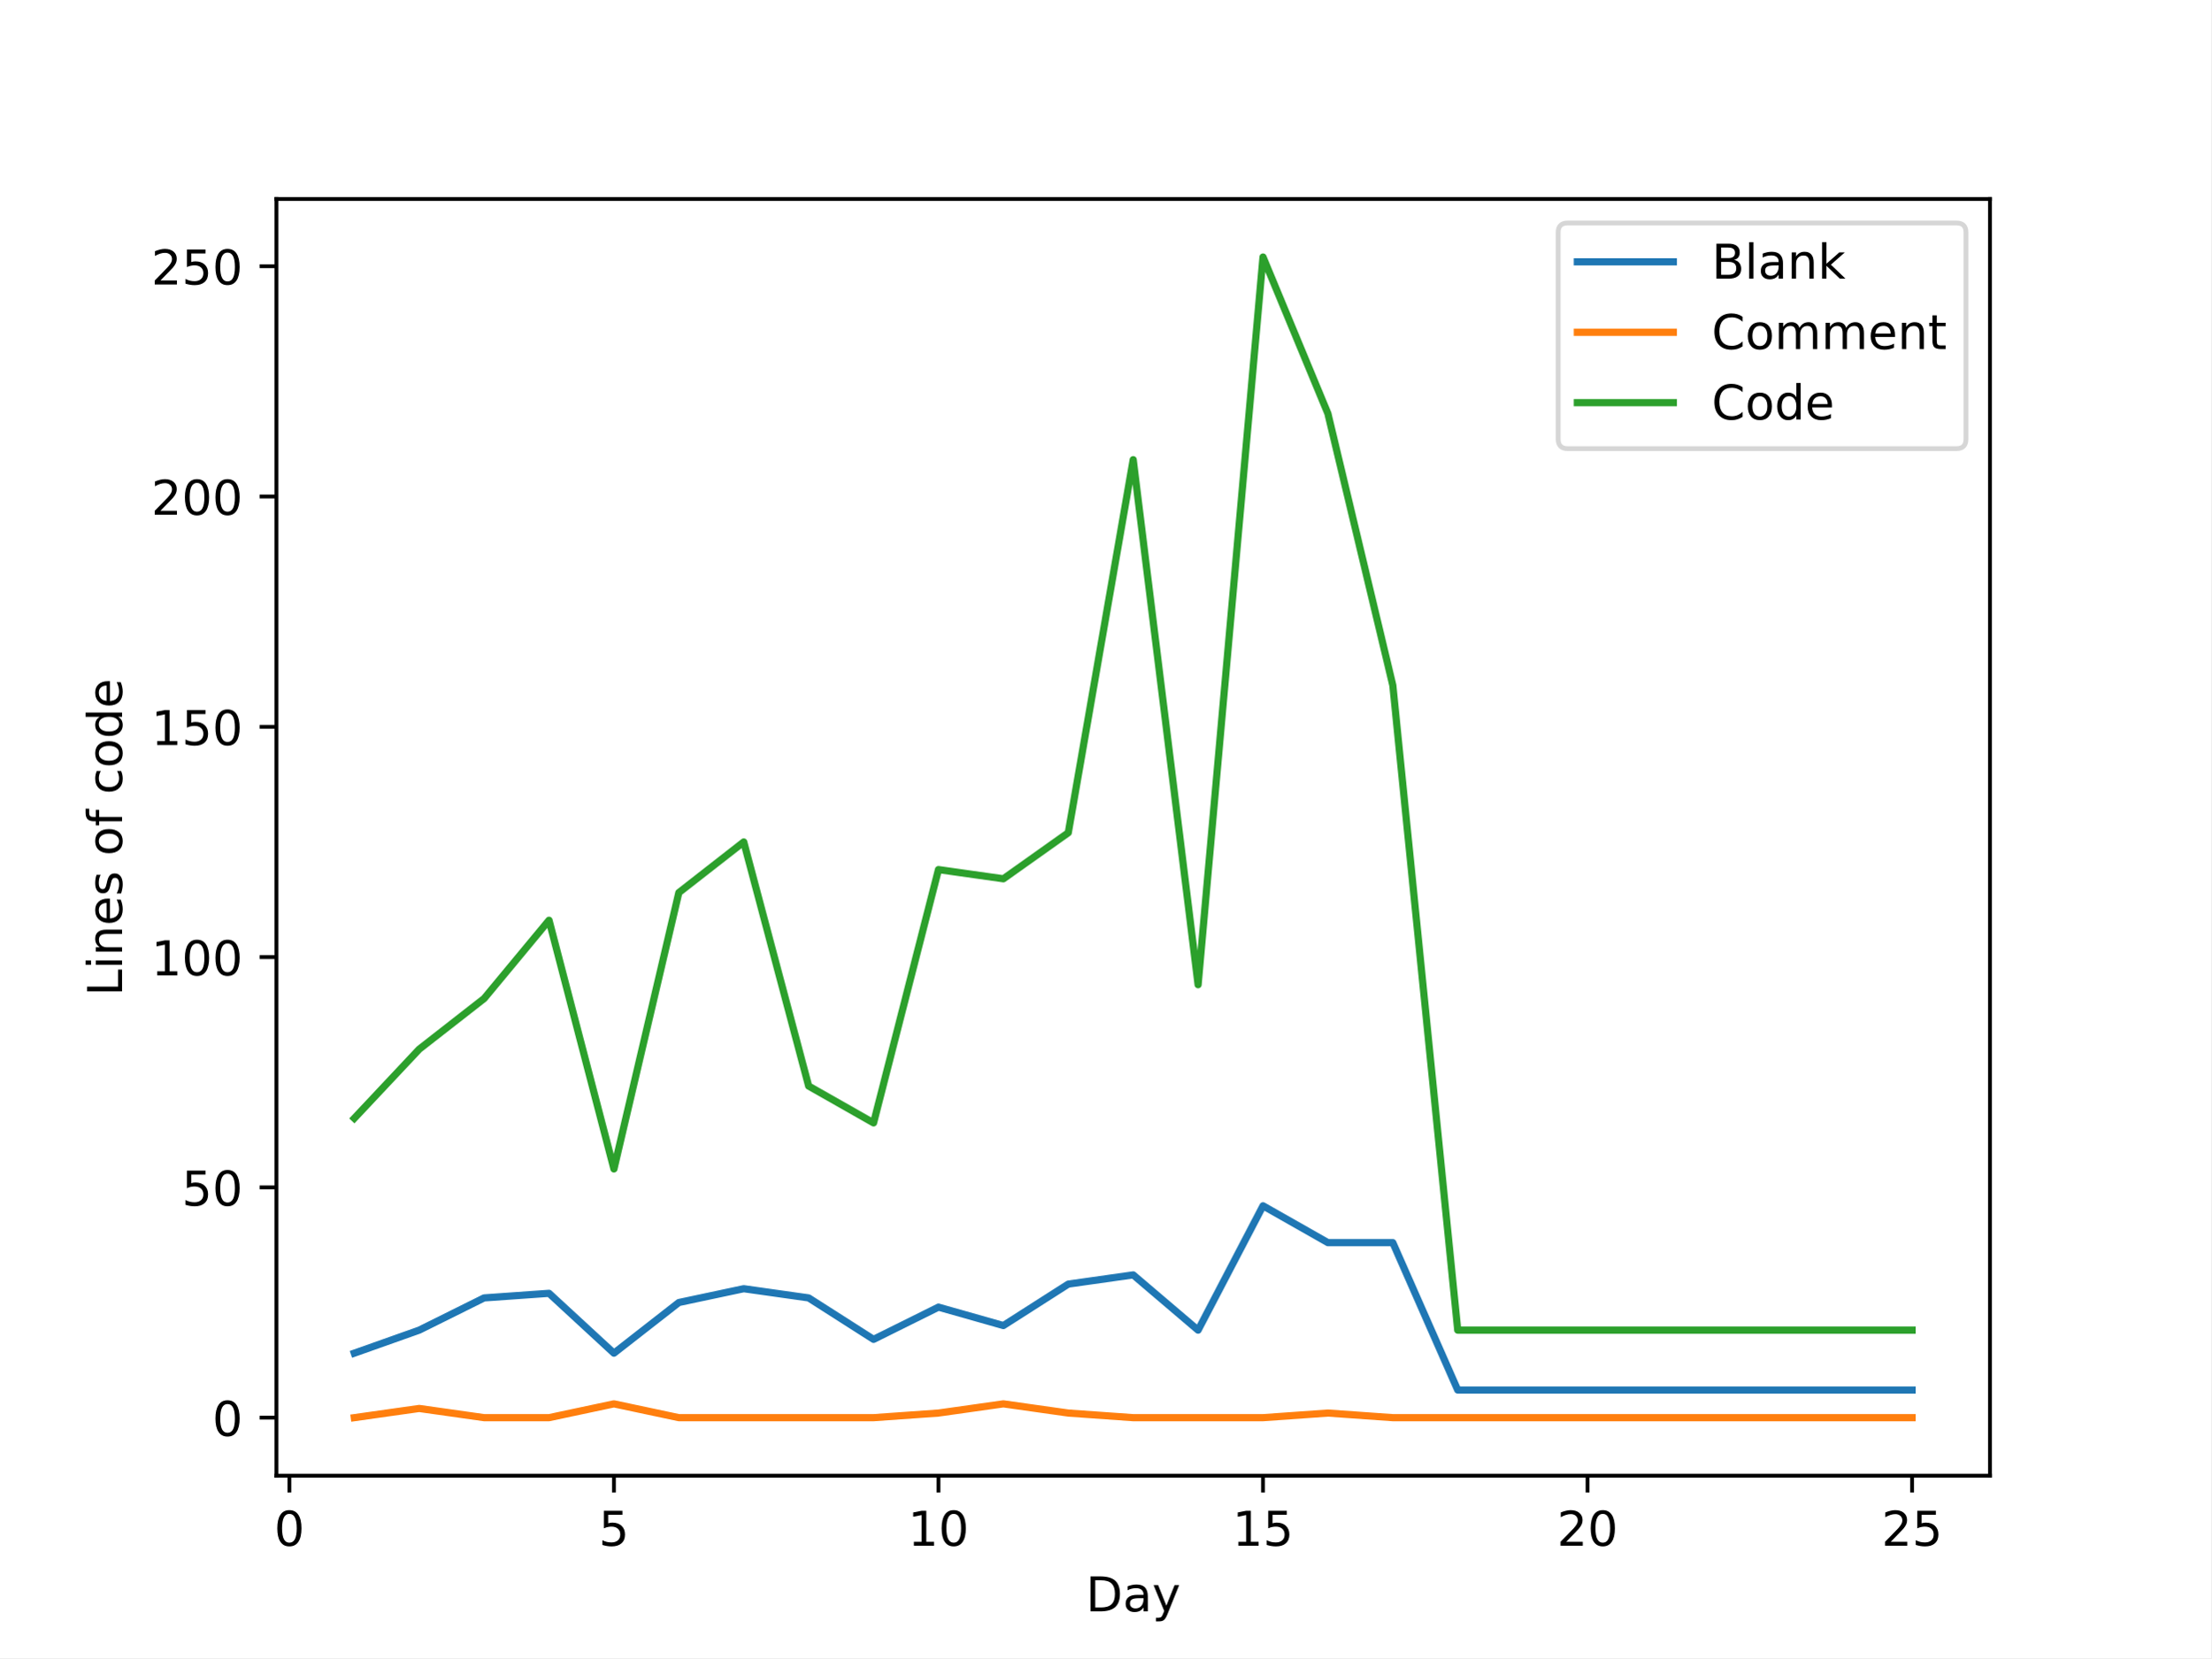
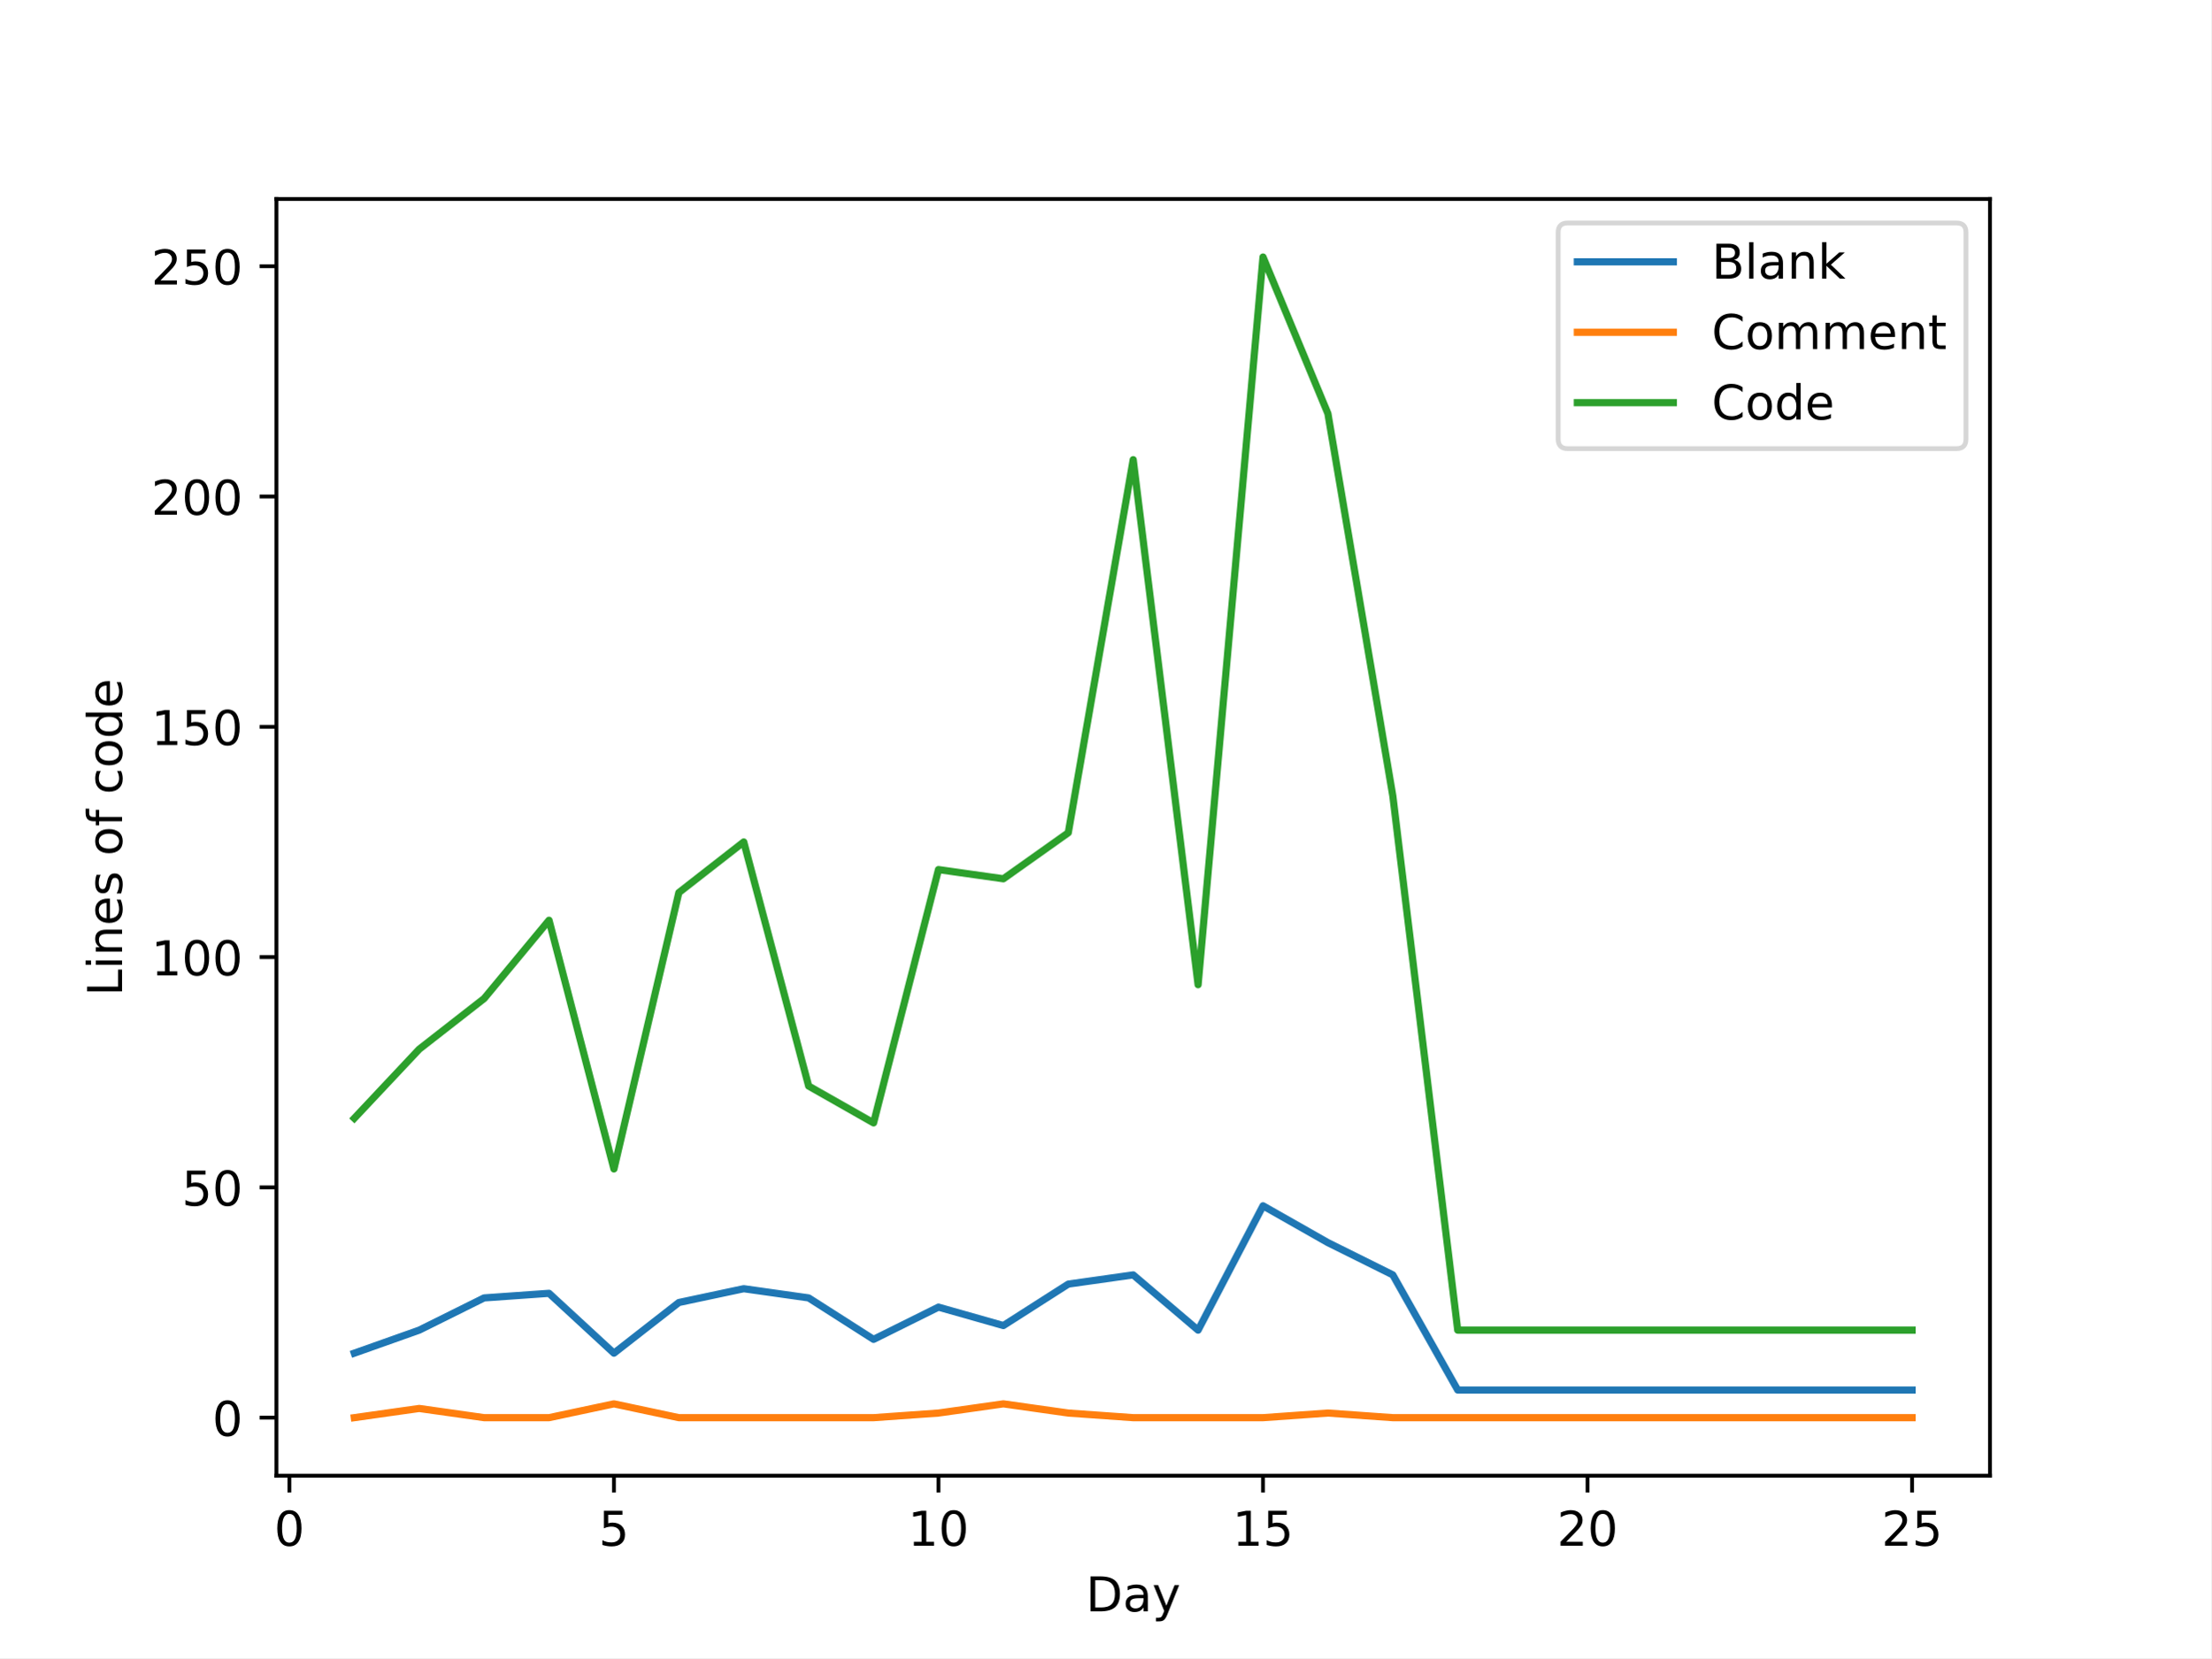
<svg xmlns="http://www.w3.org/2000/svg" xmlns:xlink="http://www.w3.org/1999/xlink" height="345.6pt" version="1.1" viewBox="0 0 460.8 345.6" width="460.8pt">
  <defs>
    <style type="text/css">
*{stroke-linecap:butt;stroke-linejoin:round;}
  </style>
  </defs>
  <g id="figure_1">
    <g id="patch_1">
      <path d="M 0 345.6  L 460.8 345.6  L 460.8 0  L 0 0  z " style="fill:#ffffff;" />
    </g>
    <g id="axes_1">
      <g id="patch_2">
        <path d="M 57.6 307.584  L 414.72 307.584  L 414.72 41.472  L 57.6 41.472  z " style="fill:#ffffff;" />
      </g>
      <g id="matplotlib.axis_1">
        <g id="xtick_1">
          <g id="line2d_1">
            <defs>
-               <path d="M 0 0  L 0 3.5  " id="m1883bfe898" style="stroke:#000000;stroke-width:0.8;" />
-             </defs>
-             <g>
-               <use style="stroke:#000000;stroke-width:0.8;" x="60.305" xlink:href="#m1883bfe898" y="307.584" />
+               <path d="M 0 0  L 0 3.5  " id="md180c468f1" style="stroke:#000000;stroke-width:0.8;" />
+             </defs>
+             <g>
+               <use style="stroke:#000000;stroke-width:0.8;" x="60.305" xlink:href="#md180c468f1" y="307.584" />
            </g>
          </g>
          <g id="text_1">
            <defs>
              <path d="M 31.781 66.406  Q 24.172 66.406 20.328 58.906  Q 16.5 51.422 16.5 36.375  Q 16.5 21.391 20.328 13.891  Q 24.172 6.391 31.781 6.391  Q 39.453 6.391 43.281 13.891  Q 47.125 21.391 47.125 36.375  Q 47.125 51.422 43.281 58.906  Q 39.453 66.406 31.781 66.406  z M 31.781 74.219  Q 44.047 74.219 50.516 64.516  Q 56.984 54.828 56.984 36.375  Q 56.984 17.969 50.516 8.266  Q 44.047 -1.422 31.781 -1.422  Q 19.531 -1.422 13.062 8.266  Q 6.594 17.969 6.594 36.375  Q 6.594 54.828 13.062 64.516  Q 19.531 74.219 31.781 74.219  z " id="DejaVuSans-48" />
            </defs>
            <g transform="translate(57.12421 322.1824)scale(0.1 -0.1)">
              <use xlink:href="#DejaVuSans-48" />
            </g>
          </g>
        </g>
        <g id="xtick_2">
          <g id="line2d_2">
            <g>
-               <use style="stroke:#000000;stroke-width:0.8;" x="127.942" xlink:href="#m1883bfe898" y="307.584" />
+               <use style="stroke:#000000;stroke-width:0.8;" x="127.942" xlink:href="#md180c468f1" y="307.584" />
            </g>
          </g>
          <g id="text_2">
            <defs>
              <path d="M 10.797 72.906  L 49.516 72.906  L 49.516 64.594  L 19.828 64.594  L 19.828 46.734  Q 21.969 47.469 24.109 47.828  Q 26.266 48.188 28.422 48.188  Q 40.625 48.188 47.75 41.5  Q 54.891 34.812 54.891 23.391  Q 54.891 11.625 47.562 5.094  Q 40.234 -1.422 26.906 -1.422  Q 22.312 -1.422 17.547 -0.641  Q 12.797 0.141 7.719 1.703  L 7.719 11.625  Q 12.109 9.234 16.797 8.062  Q 21.484 6.891 26.703 6.891  Q 35.156 6.891 40.078 11.328  Q 45.016 15.766 45.016 23.391  Q 45.016 31 40.078 35.438  Q 35.156 39.891 26.703 39.891  Q 22.75 39.891 18.812 39.016  Q 14.891 38.141 10.797 36.281  z " id="DejaVuSans-53" />
            </defs>
            <g transform="translate(124.7606 322.1824)scale(0.1 -0.1)">
              <use xlink:href="#DejaVuSans-53" />
            </g>
          </g>
        </g>
        <g id="xtick_3">
          <g id="line2d_3">
            <g>
-               <use style="stroke:#000000;stroke-width:0.8;" x="195.578" xlink:href="#m1883bfe898" y="307.584" />
+               <use style="stroke:#000000;stroke-width:0.8;" x="195.578" xlink:href="#md180c468f1" y="307.584" />
            </g>
          </g>
          <g id="text_3">
            <defs>
              <path d="M 12.406 8.297  L 28.516 8.297  L 28.516 63.922  L 10.984 60.406  L 10.984 69.391  L 28.422 72.906  L 38.281 72.906  L 38.281 8.297  L 54.391 8.297  L 54.391 0  L 12.406 0  z " id="DejaVuSans-49" />
            </defs>
            <g transform="translate(189.2157 322.1824)scale(0.1 -0.1)">
              <use xlink:href="#DejaVuSans-49" />
              <use x="63.623" xlink:href="#DejaVuSans-48" />
            </g>
          </g>
        </g>
        <g id="xtick_4">
          <g id="line2d_4">
            <g>
-               <use style="stroke:#000000;stroke-width:0.8;" x="263.215" xlink:href="#m1883bfe898" y="307.584" />
+               <use style="stroke:#000000;stroke-width:0.8;" x="263.215" xlink:href="#md180c468f1" y="307.584" />
            </g>
          </g>
          <g id="text_4">
            <g transform="translate(256.852 322.1824)scale(0.1 -0.1)">
              <use xlink:href="#DejaVuSans-49" />
              <use x="63.623" xlink:href="#DejaVuSans-53" />
            </g>
          </g>
        </g>
        <g id="xtick_5">
          <g id="line2d_5">
            <g>
-               <use style="stroke:#000000;stroke-width:0.8;" x="330.851" xlink:href="#m1883bfe898" y="307.584" />
+               <use style="stroke:#000000;stroke-width:0.8;" x="330.851" xlink:href="#md180c468f1" y="307.584" />
            </g>
          </g>
          <g id="text_5">
            <defs>
              <path d="M 19.188 8.297  L 53.609 8.297  L 53.609 0  L 7.328 0  L 7.328 8.297  Q 12.938 14.109 22.625 23.891  Q 32.328 33.688 34.812 36.531  Q 39.547 41.844 41.422 45.531  Q 43.312 49.219 43.312 52.781  Q 43.312 58.594 39.234 62.25  Q 35.156 65.922 28.609 65.922  Q 23.969 65.922 18.812 64.312  Q 13.672 62.703 7.812 59.422  L 7.812 69.391  Q 13.766 71.781 18.938 73  Q 24.125 74.219 28.422 74.219  Q 39.75 74.219 46.484 68.547  Q 53.219 62.891 53.219 53.422  Q 53.219 48.922 51.531 44.891  Q 49.859 40.875 45.406 35.406  Q 44.188 33.984 37.641 27.219  Q 31.109 20.453 19.188 8.297  z " id="DejaVuSans-50" />
            </defs>
            <g transform="translate(324.4884 322.1824)scale(0.1 -0.1)">
              <use xlink:href="#DejaVuSans-50" />
              <use x="63.623" xlink:href="#DejaVuSans-48" />
            </g>
          </g>
        </g>
        <g id="xtick_6">
          <g id="line2d_6">
            <g>
-               <use style="stroke:#000000;stroke-width:0.8;" x="398.487" xlink:href="#m1883bfe898" y="307.584" />
+               <use style="stroke:#000000;stroke-width:0.8;" x="398.487" xlink:href="#md180c468f1" y="307.584" />
            </g>
          </g>
          <g id="text_6">
            <g transform="translate(392.1248 322.1824)scale(0.1 -0.1)">
              <use xlink:href="#DejaVuSans-50" />
              <use x="63.623" xlink:href="#DejaVuSans-53" />
            </g>
          </g>
        </g>
        <g id="text_7">
          <defs>
            <path d="M 19.672 64.797  L 19.672 8.109  L 31.594 8.109  Q 46.688 8.109 53.688 14.938  Q 60.688 21.781 60.688 36.531  Q 60.688 51.172 53.688 57.984  Q 46.688 64.797 31.594 64.797  z M 9.812 72.906  L 30.078 72.906  Q 51.266 72.906 61.172 64.094  Q 71.094 55.281 71.094 36.531  Q 71.094 17.672 61.125 8.828  Q 51.172 0 30.078 0  L 9.812 0  z " id="DejaVuSans-68" />
            <path d="M 34.281 27.484  Q 23.391 27.484 19.188 25  Q 14.984 22.516 14.984 16.5  Q 14.984 11.719 18.141 8.906  Q 21.297 6.109 26.703 6.109  Q 34.188 6.109 38.703 11.406  Q 43.219 16.703 43.219 25.484  L 43.219 27.484  z M 52.203 31.203  L 52.203 0  L 43.219 0  L 43.219 8.297  Q 40.141 3.328 35.547 0.953  Q 30.953 -1.422 24.312 -1.422  Q 15.922 -1.422 10.953 3.297  Q 6 8.016 6 15.922  Q 6 25.141 12.172 29.828  Q 18.359 34.516 30.609 34.516  L 43.219 34.516  L 43.219 35.406  Q 43.219 41.609 39.141 45  Q 35.062 48.391 27.688 48.391  Q 23 48.391 18.547 47.266  Q 14.109 46.141 10.016 43.891  L 10.016 52.203  Q 14.938 54.109 19.578 55.047  Q 24.219 56 28.609 56  Q 40.484 56 46.344 49.844  Q 52.203 43.703 52.203 31.203  z " id="DejaVuSans-97" />
            <path d="M 32.172 -5.078  Q 28.375 -14.844 24.75 -17.812  Q 21.141 -20.797 15.094 -20.797  L 7.906 -20.797  L 7.906 -13.281  L 13.188 -13.281  Q 16.891 -13.281 18.938 -11.516  Q 21 -9.766 23.484 -3.219  L 25.094 0.875  L 2.984 54.688  L 12.5 54.688  L 29.594 11.922  L 46.688 54.688  L 56.203 54.688  z " id="DejaVuSans-121" />
          </defs>
          <g transform="translate(226.2866 335.8606)scale(0.1 -0.1)">
            <use xlink:href="#DejaVuSans-68" />
            <use x="77.002" xlink:href="#DejaVuSans-97" />
            <use x="138.281" xlink:href="#DejaVuSans-121" />
          </g>
        </g>
      </g>
      <g id="matplotlib.axis_2">
        <g id="ytick_1">
          <g id="line2d_7">
            <defs>
-               <path d="M 0 0  L -3.5 0  " id="m6ecc85d2eb" style="stroke:#000000;stroke-width:0.8;" />
-             </defs>
-             <g>
-               <use style="stroke:#000000;stroke-width:0.8;" x="57.6" xlink:href="#m6ecc85d2eb" y="295.488" />
+               <path d="M 0 0  L -3.5 0  " id="mf0f7226eb2" style="stroke:#000000;stroke-width:0.8;" />
+             </defs>
+             <g>
+               <use style="stroke:#000000;stroke-width:0.8;" x="57.6" xlink:href="#mf0f7226eb2" y="295.488" />
            </g>
          </g>
          <g id="text_8">
            <g transform="translate(44.2375 299.2872)scale(0.1 -0.1)">
              <use xlink:href="#DejaVuSans-48" />
            </g>
          </g>
        </g>
        <g id="ytick_2">
          <g id="line2d_8">
            <g>
-               <use style="stroke:#000000;stroke-width:0.8;" x="57.6" xlink:href="#m6ecc85d2eb" y="247.488" />
+               <use style="stroke:#000000;stroke-width:0.8;" x="57.6" xlink:href="#mf0f7226eb2" y="247.488" />
            </g>
          </g>
          <g id="text_9">
            <g transform="translate(37.875 251.2872)scale(0.1 -0.1)">
              <use xlink:href="#DejaVuSans-53" />
              <use x="63.623" xlink:href="#DejaVuSans-48" />
            </g>
          </g>
        </g>
        <g id="ytick_3">
          <g id="line2d_9">
            <g>
-               <use style="stroke:#000000;stroke-width:0.8;" x="57.6" xlink:href="#m6ecc85d2eb" y="199.488" />
+               <use style="stroke:#000000;stroke-width:0.8;" x="57.6" xlink:href="#mf0f7226eb2" y="199.488" />
            </g>
          </g>
          <g id="text_10">
            <g transform="translate(31.5125 203.2872)scale(0.1 -0.1)">
              <use xlink:href="#DejaVuSans-49" />
              <use x="63.623" xlink:href="#DejaVuSans-48" />
              <use x="127.246" xlink:href="#DejaVuSans-48" />
            </g>
          </g>
        </g>
        <g id="ytick_4">
          <g id="line2d_10">
            <g>
-               <use style="stroke:#000000;stroke-width:0.8;" x="57.6" xlink:href="#m6ecc85d2eb" y="151.488" />
+               <use style="stroke:#000000;stroke-width:0.8;" x="57.6" xlink:href="#mf0f7226eb2" y="151.488" />
            </g>
          </g>
          <g id="text_11">
            <g transform="translate(31.5125 155.2872)scale(0.1 -0.1)">
              <use xlink:href="#DejaVuSans-49" />
              <use x="63.623" xlink:href="#DejaVuSans-53" />
              <use x="127.246" xlink:href="#DejaVuSans-48" />
            </g>
          </g>
        </g>
        <g id="ytick_5">
          <g id="line2d_11">
            <g>
-               <use style="stroke:#000000;stroke-width:0.8;" x="57.6" xlink:href="#m6ecc85d2eb" y="103.488" />
+               <use style="stroke:#000000;stroke-width:0.8;" x="57.6" xlink:href="#mf0f7226eb2" y="103.488" />
            </g>
          </g>
          <g id="text_12">
            <g transform="translate(31.5125 107.2872)scale(0.1 -0.1)">
              <use xlink:href="#DejaVuSans-50" />
              <use x="63.623" xlink:href="#DejaVuSans-48" />
              <use x="127.246" xlink:href="#DejaVuSans-48" />
            </g>
          </g>
        </g>
        <g id="ytick_6">
          <g id="line2d_12">
            <g>
-               <use style="stroke:#000000;stroke-width:0.8;" x="57.6" xlink:href="#m6ecc85d2eb" y="55.488" />
+               <use style="stroke:#000000;stroke-width:0.8;" x="57.6" xlink:href="#mf0f7226eb2" y="55.488" />
            </g>
          </g>
          <g id="text_13">
            <g transform="translate(31.5125 59.28722)scale(0.1 -0.1)">
              <use xlink:href="#DejaVuSans-50" />
              <use x="63.623" xlink:href="#DejaVuSans-53" />
              <use x="127.246" xlink:href="#DejaVuSans-48" />
            </g>
          </g>
        </g>
        <g id="text_14">
          <defs>
            <path d="M 9.812 72.906  L 19.672 72.906  L 19.672 8.297  L 55.172 8.297  L 55.172 0  L 9.812 0  z " id="DejaVuSans-76" />
            <path d="M 9.422 54.688  L 18.406 54.688  L 18.406 0  L 9.422 0  z M 9.422 75.984  L 18.406 75.984  L 18.406 64.594  L 9.422 64.594  z " id="DejaVuSans-105" />
            <path d="M 54.891 33.016  L 54.891 0  L 45.906 0  L 45.906 32.719  Q 45.906 40.484 42.875 44.328  Q 39.844 48.188 33.797 48.188  Q 26.516 48.188 22.312 43.547  Q 18.109 38.922 18.109 30.906  L 18.109 0  L 9.078 0  L 9.078 54.688  L 18.109 54.688  L 18.109 46.188  Q 21.344 51.125 25.703 53.562  Q 30.078 56 35.797 56  Q 45.219 56 50.047 50.172  Q 54.891 44.344 54.891 33.016  z " id="DejaVuSans-110" />
            <path d="M 56.203 29.594  L 56.203 25.203  L 14.891 25.203  Q 15.484 15.922 20.484 11.062  Q 25.484 6.203 34.422 6.203  Q 39.594 6.203 44.453 7.469  Q 49.312 8.734 54.109 11.281  L 54.109 2.781  Q 49.266 0.734 44.188 -0.344  Q 39.109 -1.422 33.891 -1.422  Q 20.797 -1.422 13.156 6.188  Q 5.516 13.812 5.516 26.812  Q 5.516 40.234 12.766 48.109  Q 20.016 56 32.328 56  Q 43.359 56 49.781 48.891  Q 56.203 41.797 56.203 29.594  z M 47.219 32.234  Q 47.125 39.594 43.094 43.984  Q 39.062 48.391 32.422 48.391  Q 24.906 48.391 20.391 44.141  Q 15.875 39.891 15.188 32.172  z " id="DejaVuSans-101" />
            <path d="M 44.281 53.078  L 44.281 44.578  Q 40.484 46.531 36.375 47.5  Q 32.281 48.484 27.875 48.484  Q 21.188 48.484 17.844 46.438  Q 14.5 44.391 14.5 40.281  Q 14.5 37.156 16.891 35.375  Q 19.281 33.594 26.516 31.984  L 29.594 31.297  Q 39.156 29.25 43.188 25.516  Q 47.219 21.781 47.219 15.094  Q 47.219 7.469 41.188 3.016  Q 35.156 -1.422 24.609 -1.422  Q 20.219 -1.422 15.453 -0.562  Q 10.688 0.297 5.422 2  L 5.422 11.281  Q 10.406 8.688 15.234 7.391  Q 20.062 6.109 24.812 6.109  Q 31.156 6.109 34.562 8.281  Q 37.984 10.453 37.984 14.406  Q 37.984 18.062 35.516 20.016  Q 33.062 21.969 24.703 23.781  L 21.578 24.516  Q 13.234 26.266 9.516 29.906  Q 5.812 33.547 5.812 39.891  Q 5.812 47.609 11.281 51.797  Q 16.75 56 26.812 56  Q 31.781 56 36.172 55.266  Q 40.578 54.547 44.281 53.078  z " id="DejaVuSans-115" />
            <path id="DejaVuSans-32" />
            <path d="M 30.609 48.391  Q 23.391 48.391 19.188 42.75  Q 14.984 37.109 14.984 27.297  Q 14.984 17.484 19.156 11.844  Q 23.344 6.203 30.609 6.203  Q 37.797 6.203 41.984 11.859  Q 46.188 17.531 46.188 27.297  Q 46.188 37.016 41.984 42.703  Q 37.797 48.391 30.609 48.391  z M 30.609 56  Q 42.328 56 49.016 48.375  Q 55.719 40.766 55.719 27.297  Q 55.719 13.875 49.016 6.219  Q 42.328 -1.422 30.609 -1.422  Q 18.844 -1.422 12.172 6.219  Q 5.516 13.875 5.516 27.297  Q 5.516 40.766 12.172 48.375  Q 18.844 56 30.609 56  z " id="DejaVuSans-111" />
            <path d="M 37.109 75.984  L 37.109 68.5  L 28.516 68.5  Q 23.688 68.5 21.797 66.547  Q 19.922 64.594 19.922 59.516  L 19.922 54.688  L 34.719 54.688  L 34.719 47.703  L 19.922 47.703  L 19.922 0  L 10.891 0  L 10.891 47.703  L 2.297 47.703  L 2.297 54.688  L 10.891 54.688  L 10.891 58.5  Q 10.891 67.625 15.141 71.797  Q 19.391 75.984 28.609 75.984  z " id="DejaVuSans-102" />
            <path d="M 48.781 52.594  L 48.781 44.188  Q 44.969 46.297 41.141 47.344  Q 37.312 48.391 33.406 48.391  Q 24.656 48.391 19.812 42.844  Q 14.984 37.312 14.984 27.297  Q 14.984 17.281 19.812 11.734  Q 24.656 6.203 33.406 6.203  Q 37.312 6.203 41.141 7.25  Q 44.969 8.297 48.781 10.406  L 48.781 2.094  Q 45.016 0.344 40.984 -0.531  Q 36.969 -1.422 32.422 -1.422  Q 20.062 -1.422 12.781 6.344  Q 5.516 14.109 5.516 27.297  Q 5.516 40.672 12.859 48.328  Q 20.219 56 33.016 56  Q 37.156 56 41.109 55.141  Q 45.062 54.297 48.781 52.594  z " id="DejaVuSans-99" />
            <path d="M 45.406 46.391  L 45.406 75.984  L 54.391 75.984  L 54.391 0  L 45.406 0  L 45.406 8.203  Q 42.578 3.328 38.25 0.953  Q 33.938 -1.422 27.875 -1.422  Q 17.969 -1.422 11.734 6.484  Q 5.516 14.406 5.516 27.297  Q 5.516 40.188 11.734 48.094  Q 17.969 56 27.875 56  Q 33.938 56 38.25 53.625  Q 42.578 51.266 45.406 46.391  z M 14.797 27.297  Q 14.797 17.391 18.875 11.75  Q 22.953 6.109 30.078 6.109  Q 37.203 6.109 41.297 11.75  Q 45.406 17.391 45.406 27.297  Q 45.406 37.203 41.297 42.844  Q 37.203 48.484 30.078 48.484  Q 22.953 48.484 18.875 42.844  Q 14.797 37.203 14.797 27.297  z " id="DejaVuSans-100" />
          </defs>
          <g transform="translate(25.43281 207.61)rotate(-90)scale(0.1 -0.1)">
            <use xlink:href="#DejaVuSans-76" />
            <use x="55.713" xlink:href="#DejaVuSans-105" />
            <use x="83.496" xlink:href="#DejaVuSans-110" />
            <use x="146.875" xlink:href="#DejaVuSans-101" />
            <use x="208.398" xlink:href="#DejaVuSans-115" />
            <use x="260.498" xlink:href="#DejaVuSans-32" />
            <use x="292.285" xlink:href="#DejaVuSans-111" />
            <use x="353.467" xlink:href="#DejaVuSans-102" />
            <use x="388.672" xlink:href="#DejaVuSans-32" />
            <use x="420.459" xlink:href="#DejaVuSans-99" />
            <use x="475.439" xlink:href="#DejaVuSans-111" />
            <use x="536.621" xlink:href="#DejaVuSans-100" />
            <use x="600.098" xlink:href="#DejaVuSans-101" />
          </g>
        </g>
      </g>
      <g id="line2d_13">
-         <path clip-path="url(#pd17c3d6773)" d="M 73.833 282.048  L 87.36 277.248  L 100.887 270.528  L 114.415 269.568  L 127.942 282.048  L 141.469 271.488  L 154.996 268.608  L 168.524 270.528  L 182.051 279.168  L 195.578 272.448  L 209.105 276.288  L 222.633 267.648  L 236.16 265.728  L 249.687 277.248  L 263.215 251.328  L 276.742 259.008  L 290.269 259.008  L 303.796 289.728  L 317.324 289.728  L 330.851 289.728  L 344.378 289.728  L 357.905 289.728  L 371.433 289.728  L 384.96 289.728  L 398.487 289.728  " style="fill:none;stroke:#1f77b4;stroke-linecap:square;stroke-width:1.5;" />
+         <path clip-path="url(#p26e262efc8)" d="M 73.833 282.048  L 87.36 277.248  L 100.887 270.528  L 114.415 269.568  L 127.942 282.048  L 141.469 271.488  L 154.996 268.608  L 168.524 270.528  L 182.051 279.168  L 195.578 272.448  L 209.105 276.288  L 222.633 267.648  L 236.16 265.728  L 249.687 277.248  L 263.215 251.328  L 276.742 259.008  L 290.269 265.728  L 303.796 289.728  L 317.324 289.728  L 330.851 289.728  L 344.378 289.728  L 357.905 289.728  L 371.433 289.728  L 384.96 289.728  L 398.487 289.728  " style="fill:none;stroke:#1f77b4;stroke-linecap:square;stroke-width:1.5;" />
      </g>
      <g id="line2d_14">
-         <path clip-path="url(#pd17c3d6773)" d="M 73.833 295.488  L 87.36 293.568  L 100.887 295.488  L 114.415 295.488  L 127.942 292.608  L 141.469 295.488  L 154.996 295.488  L 168.524 295.488  L 182.051 295.488  L 195.578 294.528  L 209.105 292.608  L 222.633 294.528  L 236.16 295.488  L 249.687 295.488  L 263.215 295.488  L 276.742 294.528  L 290.269 295.488  L 303.796 295.488  L 317.324 295.488  L 330.851 295.488  L 344.378 295.488  L 357.905 295.488  L 371.433 295.488  L 384.96 295.488  L 398.487 295.488  " style="fill:none;stroke:#ff7f0e;stroke-linecap:square;stroke-width:1.5;" />
+         <path clip-path="url(#p26e262efc8)" d="M 73.833 295.488  L 87.36 293.568  L 100.887 295.488  L 114.415 295.488  L 127.942 292.608  L 141.469 295.488  L 154.996 295.488  L 168.524 295.488  L 182.051 295.488  L 195.578 294.528  L 209.105 292.608  L 222.633 294.528  L 236.16 295.488  L 249.687 295.488  L 263.215 295.488  L 276.742 294.528  L 290.269 295.488  L 303.796 295.488  L 317.324 295.488  L 330.851 295.488  L 344.378 295.488  L 357.905 295.488  L 371.433 295.488  L 384.96 295.488  L 398.487 295.488  " style="fill:none;stroke:#ff7f0e;stroke-linecap:square;stroke-width:1.5;" />
      </g>
      <g id="line2d_15">
-         <path clip-path="url(#pd17c3d6773)" d="M 73.833 233.088  L 87.36 218.688  L 100.887 208.128  L 114.415 191.808  L 127.942 243.648  L 141.469 186.048  L 154.996 175.488  L 168.524 226.368  L 182.051 234.048  L 195.578 181.248  L 209.105 183.168  L 222.633 173.568  L 236.16 95.808  L 249.687 205.248  L 263.215 53.568  L 276.742 86.208  L 290.269 142.848  L 303.796 277.248  L 317.324 277.248  L 330.851 277.248  L 344.378 277.248  L 357.905 277.248  L 371.433 277.248  L 384.96 277.248  L 398.487 277.248  " style="fill:none;stroke:#2ca02c;stroke-linecap:square;stroke-width:1.5;" />
+         <path clip-path="url(#p26e262efc8)" d="M 73.833 233.088  L 87.36 218.688  L 100.887 208.128  L 114.415 191.808  L 127.942 243.648  L 141.469 186.048  L 154.996 175.488  L 168.524 226.368  L 182.051 234.048  L 195.578 181.248  L 209.105 183.168  L 222.633 173.568  L 236.16 95.808  L 249.687 205.248  L 263.215 53.568  L 276.742 86.208  L 290.269 165.888  L 303.796 277.248  L 317.324 277.248  L 330.851 277.248  L 344.378 277.248  L 357.905 277.248  L 371.433 277.248  L 384.96 277.248  L 398.487 277.248  " style="fill:none;stroke:#2ca02c;stroke-linecap:square;stroke-width:1.5;" />
      </g>
      <g id="patch_3">
        <path d="M 57.6 307.584  L 57.6 41.472  " style="fill:none;stroke:#000000;stroke-linecap:square;stroke-linejoin:miter;stroke-width:0.8;" />
      </g>
      <g id="patch_4">
        <path d="M 414.72 307.584  L 414.72 41.472  " style="fill:none;stroke:#000000;stroke-linecap:square;stroke-linejoin:miter;stroke-width:0.8;" />
      </g>
      <g id="patch_5">
        <path d="M 57.6 307.584  L 414.72 307.584  " style="fill:none;stroke:#000000;stroke-linecap:square;stroke-linejoin:miter;stroke-width:0.8;" />
      </g>
      <g id="patch_6">
        <path d="M 57.6 41.472  L 414.72 41.472  " style="fill:none;stroke:#000000;stroke-linecap:square;stroke-linejoin:miter;stroke-width:0.8;" />
      </g>
      <g id="legend_1">
        <g id="patch_7">
          <path d="M 326.726 93.506  L 407.72 93.506  Q 409.72 93.506 409.72 91.506  L 409.72 48.472  Q 409.72 46.472 407.72 46.472  L 326.726 46.472  Q 324.726 46.472 324.726 48.472  L 324.726 91.506  Q 324.726 93.506 326.726 93.506  z " style="fill:#ffffff;opacity:0.8;stroke:#cccccc;stroke-linejoin:miter;" />
        </g>
        <g id="line2d_16">
          <path d="M 328.726 54.57  L 348.726 54.57  " style="fill:none;stroke:#1f77b4;stroke-linecap:square;stroke-width:1.5;" />
        </g>
        <g id="line2d_17" />
        <g id="text_15">
          <defs>
            <path d="M 19.672 34.812  L 19.672 8.109  L 35.5 8.109  Q 43.453 8.109 47.281 11.406  Q 51.125 14.703 51.125 21.484  Q 51.125 28.328 47.281 31.562  Q 43.453 34.812 35.5 34.812  z M 19.672 64.797  L 19.672 42.828  L 34.281 42.828  Q 41.5 42.828 45.031 45.531  Q 48.578 48.25 48.578 53.812  Q 48.578 59.328 45.031 62.062  Q 41.5 64.797 34.281 64.797  z M 9.812 72.906  L 35.016 72.906  Q 46.297 72.906 52.391 68.219  Q 58.5 63.531 58.5 54.891  Q 58.5 48.188 55.375 44.234  Q 52.25 40.281 46.188 39.312  Q 53.469 37.75 57.5 32.781  Q 61.531 27.828 61.531 20.406  Q 61.531 10.641 54.891 5.312  Q 48.25 0 35.984 0  L 9.812 0  z " id="DejaVuSans-66" />
            <path d="M 9.422 75.984  L 18.406 75.984  L 18.406 0  L 9.422 0  z " id="DejaVuSans-108" />
            <path d="M 9.078 75.984  L 18.109 75.984  L 18.109 31.109  L 44.922 54.688  L 56.391 54.688  L 27.391 29.109  L 57.625 0  L 45.906 0  L 18.109 26.703  L 18.109 0  L 9.078 0  z " id="DejaVuSans-107" />
          </defs>
          <g transform="translate(356.7262 58.07044)scale(0.1 -0.1)">
            <use xlink:href="#DejaVuSans-66" />
            <use x="68.604" xlink:href="#DejaVuSans-108" />
            <use x="96.387" xlink:href="#DejaVuSans-97" />
            <use x="157.666" xlink:href="#DejaVuSans-110" />
            <use x="221.045" xlink:href="#DejaVuSans-107" />
          </g>
        </g>
        <g id="line2d_18">
          <path d="M 328.726 69.249  L 348.726 69.249  " style="fill:none;stroke:#ff7f0e;stroke-linecap:square;stroke-width:1.5;" />
        </g>
        <g id="line2d_19" />
        <g id="text_16">
          <defs>
            <path d="M 64.406 67.281  L 64.406 56.891  Q 59.422 61.531 53.781 63.812  Q 48.141 66.109 41.797 66.109  Q 29.297 66.109 22.656 58.469  Q 16.016 50.828 16.016 36.375  Q 16.016 21.969 22.656 14.328  Q 29.297 6.688 41.797 6.688  Q 48.141 6.688 53.781 8.984  Q 59.422 11.281 64.406 15.922  L 64.406 5.609  Q 59.234 2.094 53.438 0.328  Q 47.656 -1.422 41.219 -1.422  Q 24.656 -1.422 15.125 8.703  Q 5.609 18.844 5.609 36.375  Q 5.609 53.953 15.125 64.078  Q 24.656 74.219 41.219 74.219  Q 47.75 74.219 53.531 72.484  Q 59.328 70.75 64.406 67.281  z " id="DejaVuSans-67" />
            <path d="M 52 44.188  Q 55.375 50.25 60.062 53.125  Q 64.75 56 71.094 56  Q 79.641 56 84.281 50.016  Q 88.922 44.047 88.922 33.016  L 88.922 0  L 79.891 0  L 79.891 32.719  Q 79.891 40.578 77.094 44.375  Q 74.312 48.188 68.609 48.188  Q 61.625 48.188 57.562 43.547  Q 53.516 38.922 53.516 30.906  L 53.516 0  L 44.484 0  L 44.484 32.719  Q 44.484 40.625 41.703 44.406  Q 38.922 48.188 33.109 48.188  Q 26.219 48.188 22.156 43.531  Q 18.109 38.875 18.109 30.906  L 18.109 0  L 9.078 0  L 9.078 54.688  L 18.109 54.688  L 18.109 46.188  Q 21.188 51.219 25.484 53.609  Q 29.781 56 35.688 56  Q 41.656 56 45.828 52.969  Q 50 49.953 52 44.188  z " id="DejaVuSans-109" />
            <path d="M 18.312 70.219  L 18.312 54.688  L 36.812 54.688  L 36.812 47.703  L 18.312 47.703  L 18.312 18.016  Q 18.312 11.328 20.141 9.422  Q 21.969 7.516 27.594 7.516  L 36.812 7.516  L 36.812 0  L 27.594 0  Q 17.188 0 13.234 3.875  Q 9.281 7.766 9.281 18.016  L 9.281 47.703  L 2.688 47.703  L 2.688 54.688  L 9.281 54.688  L 9.281 70.219  z " id="DejaVuSans-116" />
          </defs>
          <g transform="translate(356.7262 72.74856)scale(0.1 -0.1)">
            <use xlink:href="#DejaVuSans-67" />
            <use x="69.824" xlink:href="#DejaVuSans-111" />
            <use x="131.006" xlink:href="#DejaVuSans-109" />
            <use x="228.418" xlink:href="#DejaVuSans-109" />
            <use x="325.83" xlink:href="#DejaVuSans-101" />
            <use x="387.354" xlink:href="#DejaVuSans-110" />
            <use x="450.732" xlink:href="#DejaVuSans-116" />
          </g>
        </g>
        <g id="line2d_20">
          <path d="M 328.726 83.927  L 348.726 83.927  " style="fill:none;stroke:#2ca02c;stroke-linecap:square;stroke-width:1.5;" />
        </g>
        <g id="line2d_21" />
        <g id="text_17">
          <g transform="translate(356.7262 87.42669)scale(0.1 -0.1)">
            <use xlink:href="#DejaVuSans-67" />
            <use x="69.824" xlink:href="#DejaVuSans-111" />
            <use x="131.006" xlink:href="#DejaVuSans-100" />
            <use x="194.482" xlink:href="#DejaVuSans-101" />
          </g>
        </g>
      </g>
    </g>
  </g>
  <defs>
-     <clipPath id="pd17c3d6773">
+     <clipPath id="p26e262efc8">
      <rect height="266.112" width="357.12" x="57.6" y="41.472" />
    </clipPath>
  </defs>
</svg>
